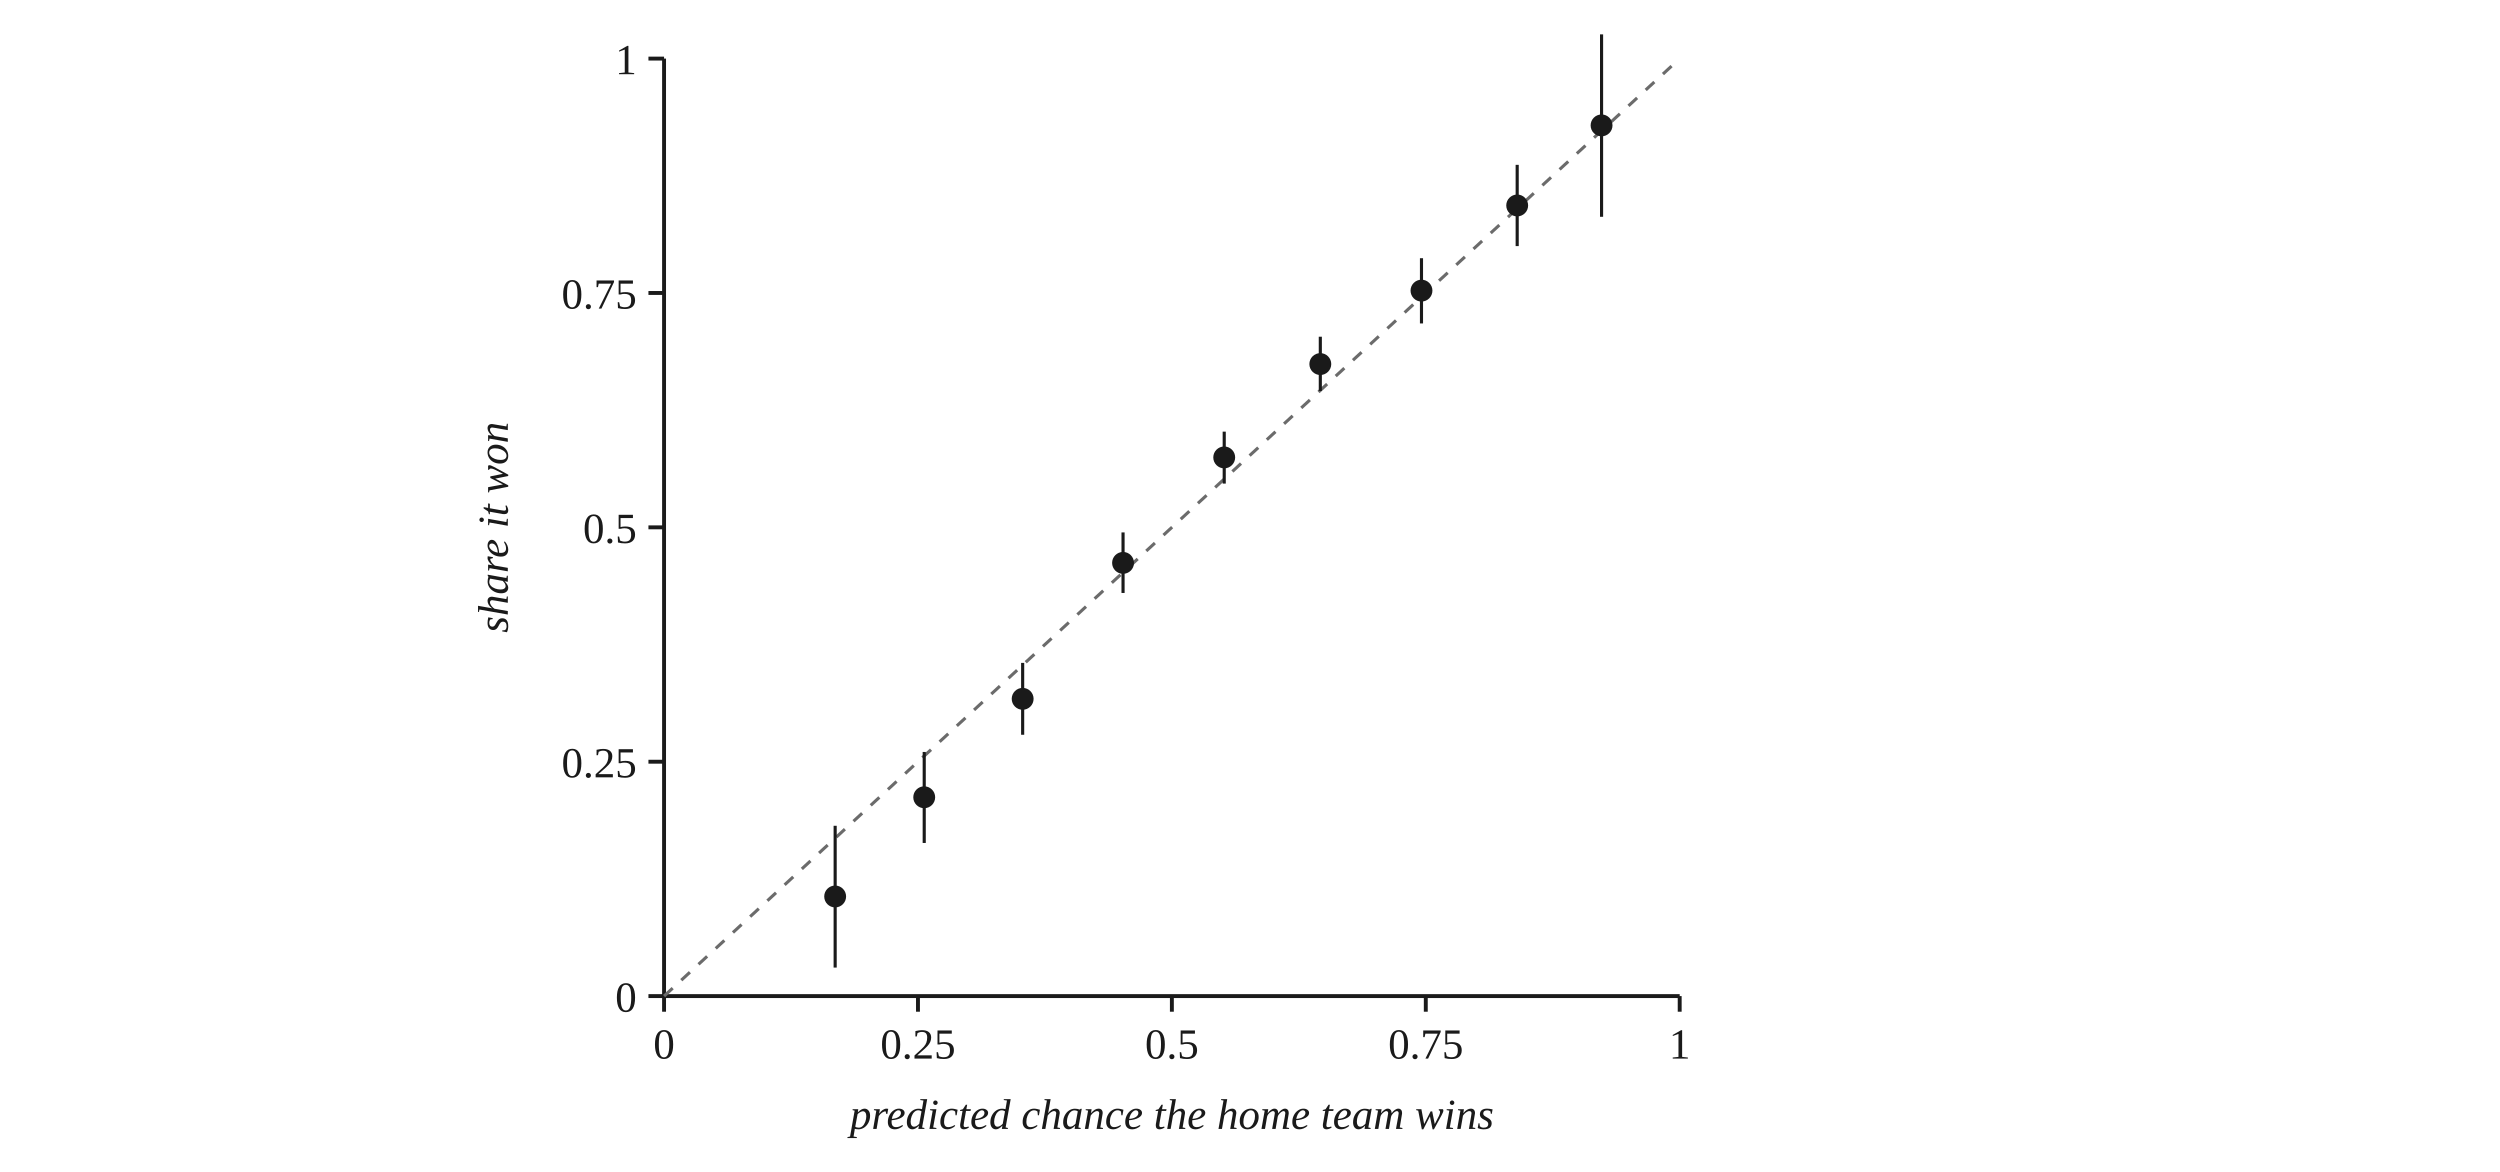
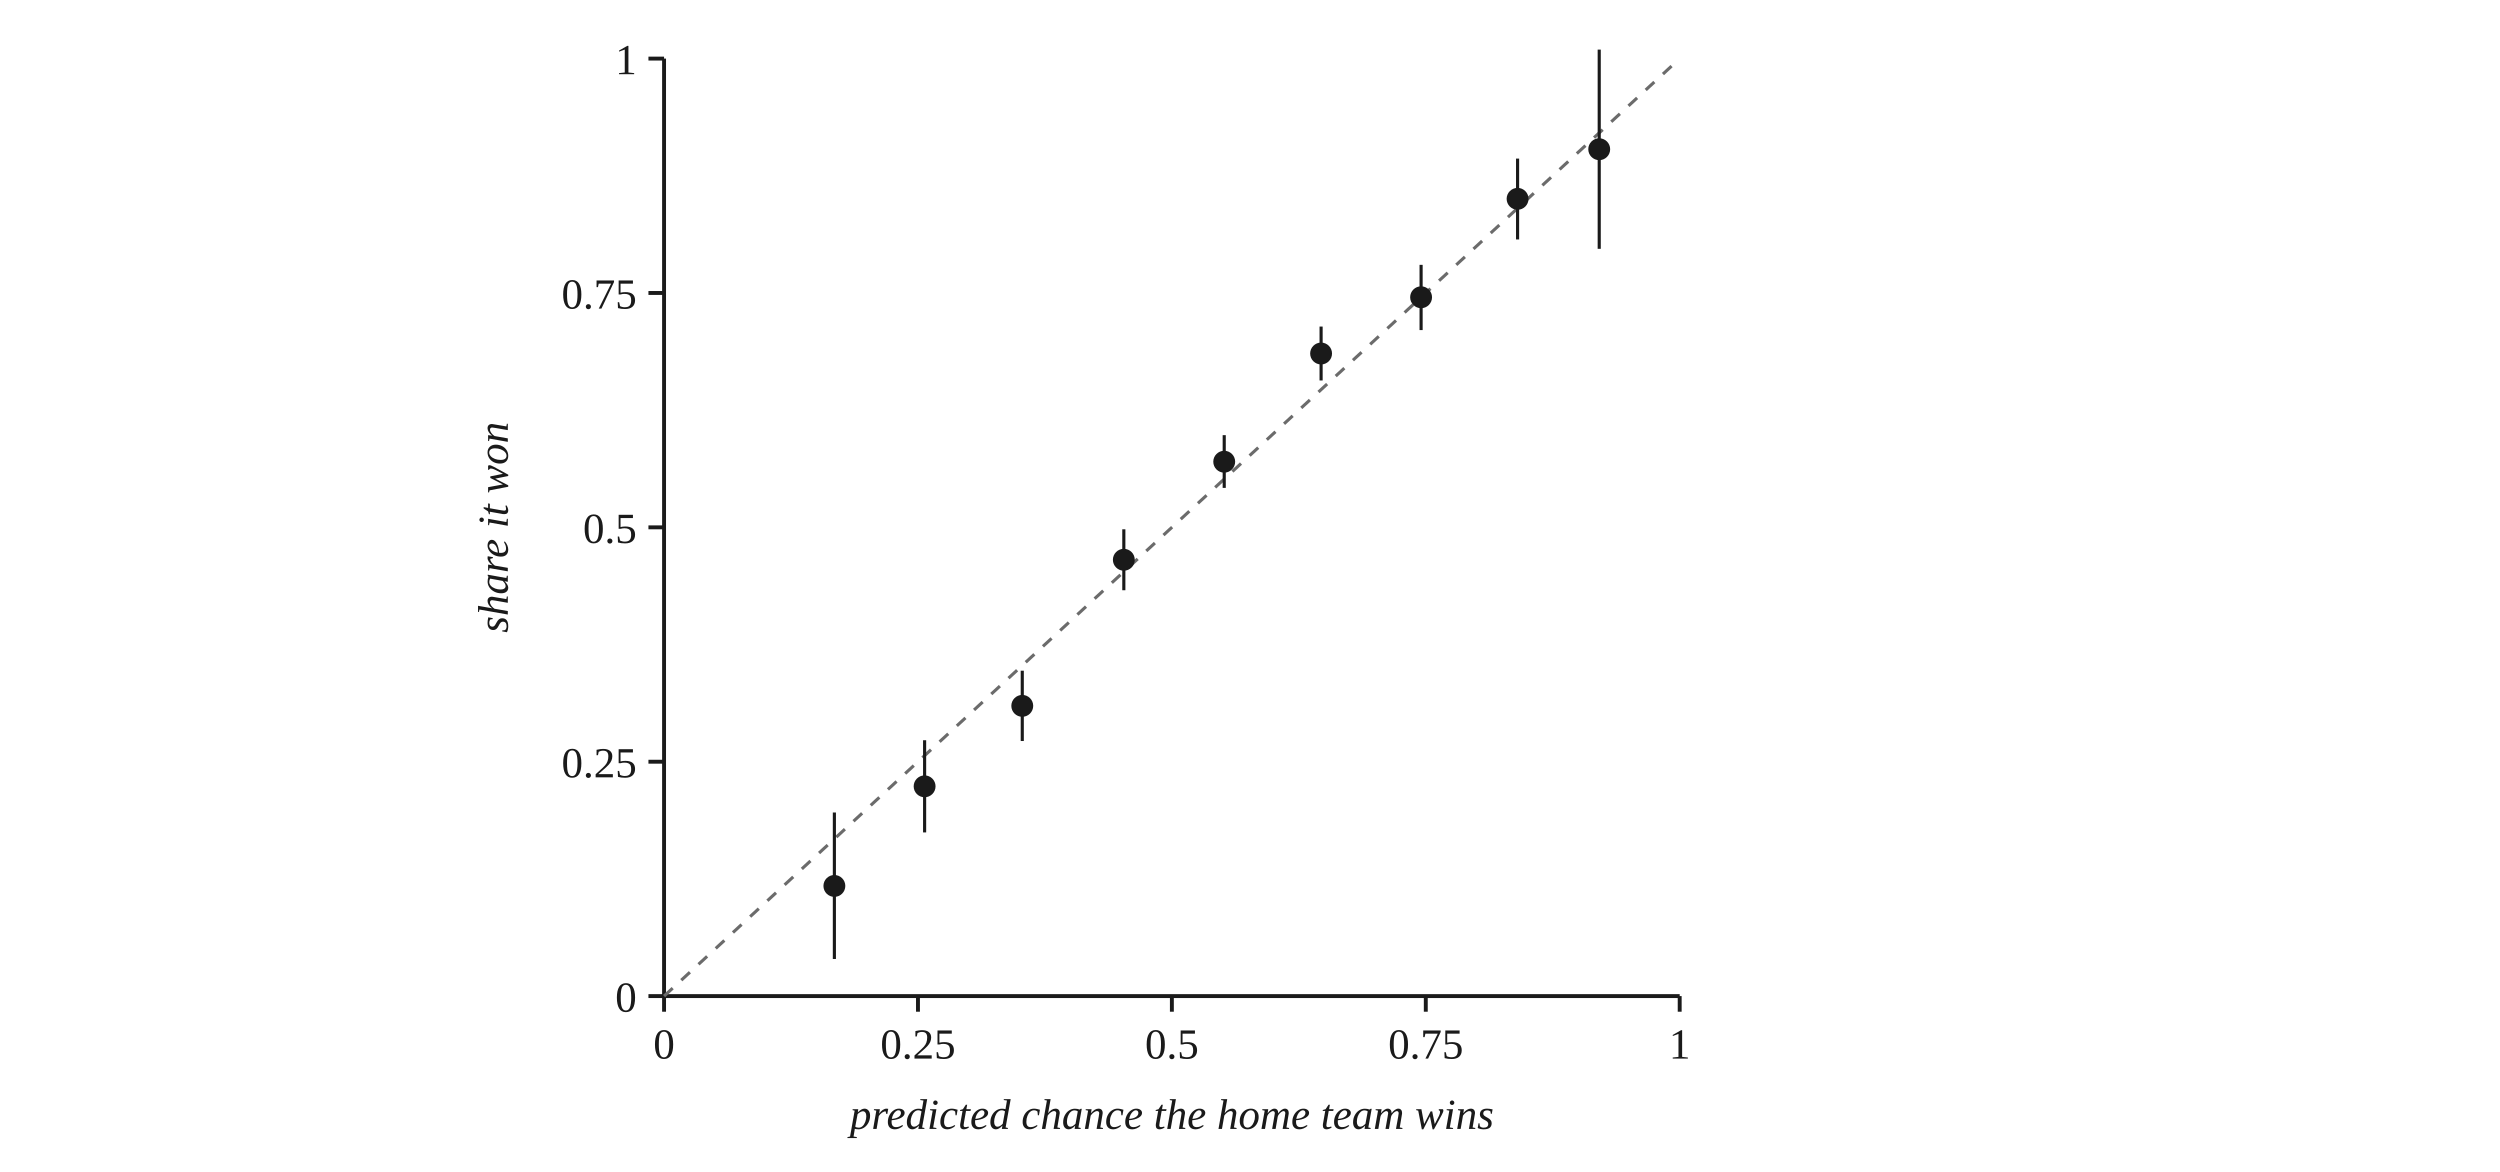
<svg xmlns="http://www.w3.org/2000/svg" viewBox="0 0 640 300" width="100%" role="img" aria-label="Calibration chart: in each band of predicted probability, the home team won about as often as predicted">
  <defs>
    <pattern id="hatch" width="6" height="6" patternUnits="userSpaceOnUse" patternTransform="rotate(45)">
      <rect width="6" height="6" fill="#fbfaf5" />
      <line x1="0" y1="0" x2="0" y2="6" stroke="#1a1a1a" stroke-width="1.4" />
    </pattern>
    <pattern id="dots" width="5" height="5" patternUnits="userSpaceOnUse">
      <rect width="5" height="5" fill="#fbfaf5" />
      <circle cx="2.5" cy="2.5" r=".9" fill="#1a1a1a" />
    </pattern>
    <marker id="arrow" viewBox="0 0 10 10" refX="9" refY="5" markerWidth="7" markerHeight="7" orient="auto-start-reverse">
      <path d="M 0 1 L 9 5 L 0 9 z" fill="#1a1a1a" />
    </marker>
  </defs>
  <line x1="170" y1="15" x2="170" y2="255" stroke="#1a1a1a" stroke-width="1.0" />
  <line x1="170" y1="255" x2="430" y2="255" stroke="#1a1a1a" stroke-width="1.0" />
  <line x1="170" y1="255" x2="170" y2="259" stroke="#1a1a1a" stroke-width="1.0" />
  <text x="170" y="271" font-size="11" text-anchor="middle" fill="#1a1a1a">0</text>
  <line x1="235" y1="255" x2="235" y2="259" stroke="#1a1a1a" stroke-width="1.0" />
  <text x="235" y="271" font-size="11" text-anchor="middle" fill="#1a1a1a">0.25</text>
  <line x1="300" y1="255" x2="300" y2="259" stroke="#1a1a1a" stroke-width="1.0" />
  <text x="300" y="271" font-size="11" text-anchor="middle" fill="#1a1a1a">0.5</text>
  <line x1="365" y1="255" x2="365" y2="259" stroke="#1a1a1a" stroke-width="1.0" />
  <text x="365" y="271" font-size="11" text-anchor="middle" fill="#1a1a1a">0.75</text>
  <line x1="430" y1="255" x2="430" y2="259" stroke="#1a1a1a" stroke-width="1.0" />
  <text x="430" y="271" font-size="11" text-anchor="middle" fill="#1a1a1a">1</text>
  <line x1="166" y1="255" x2="170" y2="255" stroke="#1a1a1a" stroke-width="1.0" />
  <text x="163" y="259" font-size="11" text-anchor="end" fill="#1a1a1a">0</text>
  <line x1="166" y1="195" x2="170" y2="195" stroke="#1a1a1a" stroke-width="1.0" />
  <text x="163" y="199" font-size="11" text-anchor="end" fill="#1a1a1a">0.25</text>
  <line x1="166" y1="135" x2="170" y2="135" stroke="#1a1a1a" stroke-width="1.0" />
  <text x="163" y="139" font-size="11" text-anchor="end" fill="#1a1a1a">0.5</text>
  <line x1="166" y1="75" x2="170" y2="75" stroke="#1a1a1a" stroke-width="1.0" />
  <text x="163" y="79" font-size="11" text-anchor="end" fill="#1a1a1a">0.75</text>
  <line x1="166" y1="15" x2="170" y2="15" stroke="#1a1a1a" stroke-width="1.0" />
  <text x="163" y="19" font-size="11" text-anchor="end" fill="#1a1a1a">1</text>
  <text x="300" y="289" font-size="11" text-anchor="middle" fill="#1a1a1a" font-style="italic">predicted chance the home team wins</text>
  <text x="130" y="135" font-size="11" text-anchor="middle" fill="#1a1a1a" font-style="italic" transform="rotate(-90 130 135)">share it won</text>
  <line x1="170" y1="255" x2="430" y2="15" stroke="#6b6b6b" stroke-width="0.8" stroke-dasharray="3 3" />
-   <line x1="213.8" y1="247.7" x2="213.8" y2="211.4" stroke="#1a1a1a" stroke-width="0.8" />
-   <circle cx="213.8" cy="229.5" r="2.8" fill="#1a1a1a" stroke="none" />
-   <line x1="236.6" y1="215.8" x2="236.6" y2="192.5" stroke="#1a1a1a" stroke-width="0.8" />
-   <circle cx="236.6" cy="204.1" r="2.8" fill="#1a1a1a" stroke="none" />
-   <line x1="261.8" y1="188.1" x2="261.8" y2="169.7" stroke="#1a1a1a" stroke-width="0.8" />
-   <circle cx="261.8" cy="178.9" r="2.8" fill="#1a1a1a" stroke="none" />
-   <line x1="287.5" y1="151.8" x2="287.5" y2="136.3" stroke="#1a1a1a" stroke-width="0.8" />
-   <circle cx="287.5" cy="144.1" r="2.8" fill="#1a1a1a" stroke="none" />
-   <line x1="313.4" y1="123.8" x2="313.4" y2="110.5" stroke="#1a1a1a" stroke-width="0.8" />
-   <circle cx="313.4" cy="117.1" r="2.8" fill="#1a1a1a" stroke="none" />
-   <line x1="338" y1="100.1" x2="338" y2="86.2" stroke="#1a1a1a" stroke-width="0.8" />
-   <circle cx="338" cy="93.2" r="2.8" fill="#1a1a1a" stroke="none" />
-   <line x1="363.9" y1="82.8" x2="363.9" y2="66.1" stroke="#1a1a1a" stroke-width="0.8" />
-   <circle cx="363.9" cy="74.4" r="2.8" fill="#1a1a1a" stroke="none" />
-   <line x1="388.4" y1="63" x2="388.4" y2="42.2" stroke="#1a1a1a" stroke-width="0.8" />
-   <circle cx="388.4" cy="52.6" r="2.8" fill="#1a1a1a" stroke="none" />
-   <line x1="410" y1="55.5" x2="410" y2="8.8" stroke="#1a1a1a" stroke-width="0.8" />
-   <circle cx="410" cy="32.1" r="2.8" fill="#1a1a1a" stroke="none" />
+   <line x1="213.6" y1="245.5" x2="213.6" y2="208" stroke="#1a1a1a" stroke-width="0.8" />
+   <circle cx="213.6" cy="226.8" r="2.8" fill="#1a1a1a" stroke="none" />
+   <line x1="236.7" y1="213.1" x2="236.7" y2="189.5" stroke="#1a1a1a" stroke-width="0.8" />
+   <circle cx="236.7" cy="201.3" r="2.8" fill="#1a1a1a" stroke="none" />
+   <line x1="261.7" y1="189.7" x2="261.7" y2="171.7" stroke="#1a1a1a" stroke-width="0.8" />
+   <circle cx="261.7" cy="180.7" r="2.8" fill="#1a1a1a" stroke="none" />
+   <line x1="287.7" y1="151.1" x2="287.7" y2="135.5" stroke="#1a1a1a" stroke-width="0.8" />
+   <circle cx="287.7" cy="143.3" r="2.8" fill="#1a1a1a" stroke="none" />
+   <line x1="313.4" y1="124.9" x2="313.4" y2="111.4" stroke="#1a1a1a" stroke-width="0.8" />
+   <circle cx="313.4" cy="118.2" r="2.8" fill="#1a1a1a" stroke="none" />
+   <line x1="338.2" y1="97.4" x2="338.2" y2="83.6" stroke="#1a1a1a" stroke-width="0.8" />
+   <circle cx="338.2" cy="90.5" r="2.8" fill="#1a1a1a" stroke="none" />
+   <line x1="363.8" y1="84.5" x2="363.8" y2="67.8" stroke="#1a1a1a" stroke-width="0.8" />
+   <circle cx="363.8" cy="76.1" r="2.8" fill="#1a1a1a" stroke="none" />
+   <line x1="388.5" y1="61.3" x2="388.5" y2="40.6" stroke="#1a1a1a" stroke-width="0.8" />
+   <circle cx="388.5" cy="50.9" r="2.8" fill="#1a1a1a" stroke="none" />
+   <line x1="409.4" y1="63.7" x2="409.4" y2="12.7" stroke="#1a1a1a" stroke-width="0.8" />
+   <circle cx="409.4" cy="38.2" r="2.8" fill="#1a1a1a" stroke="none" />
</svg>
